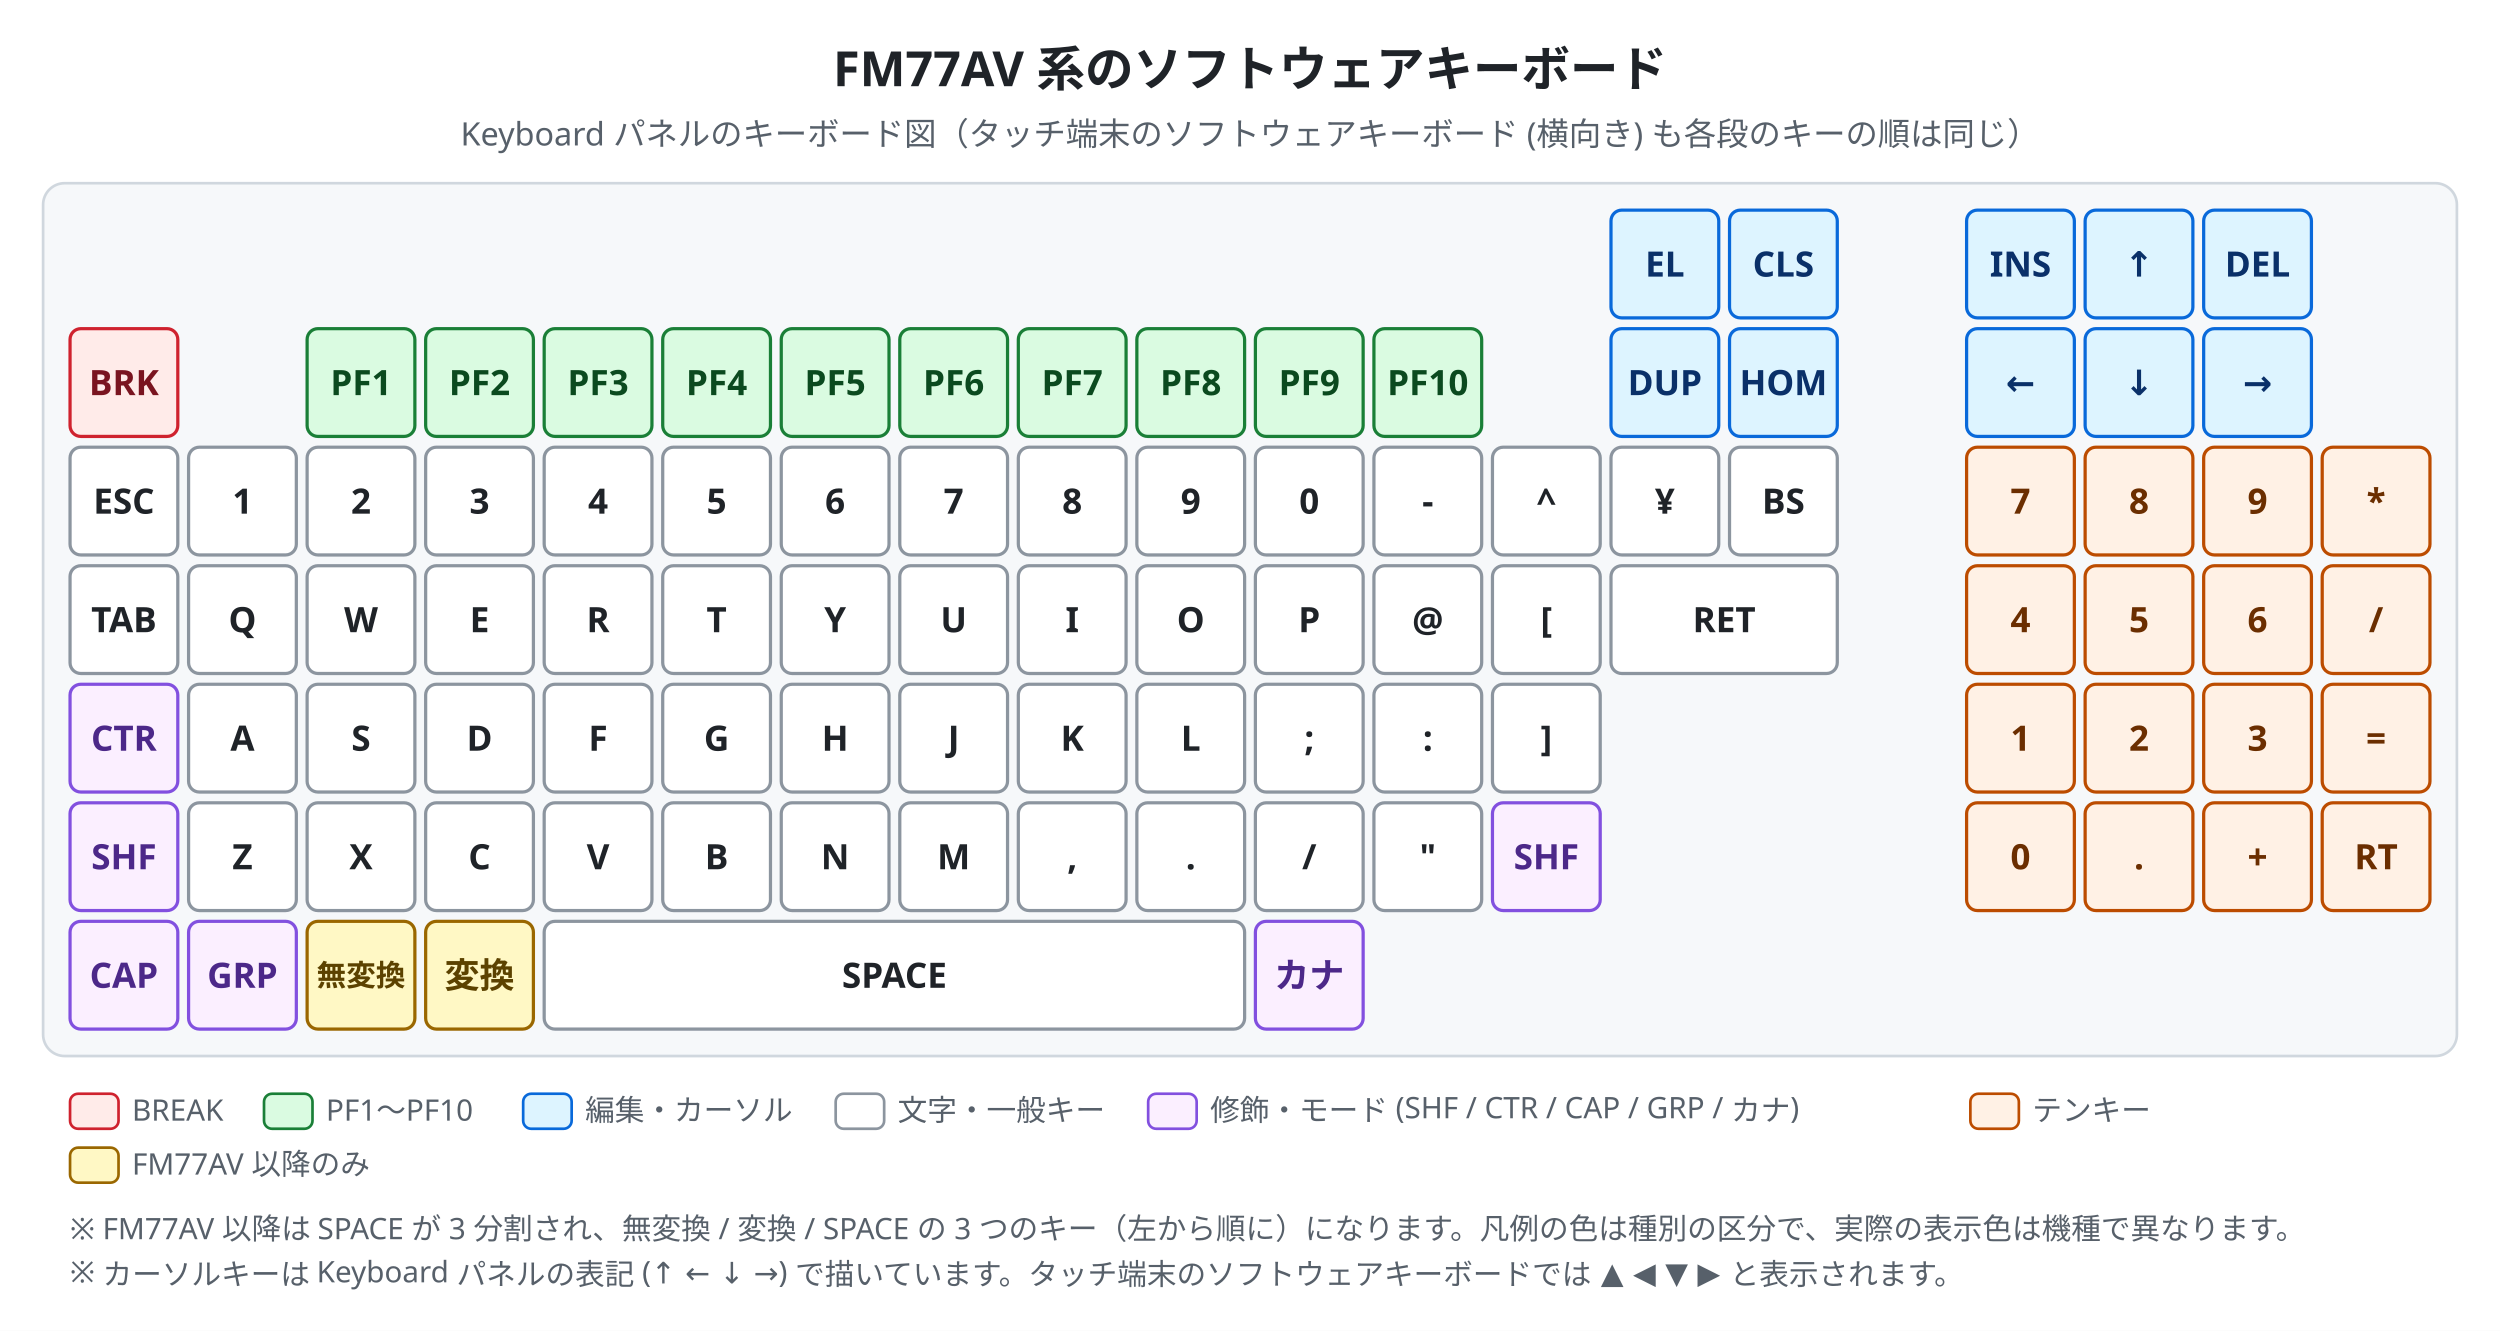
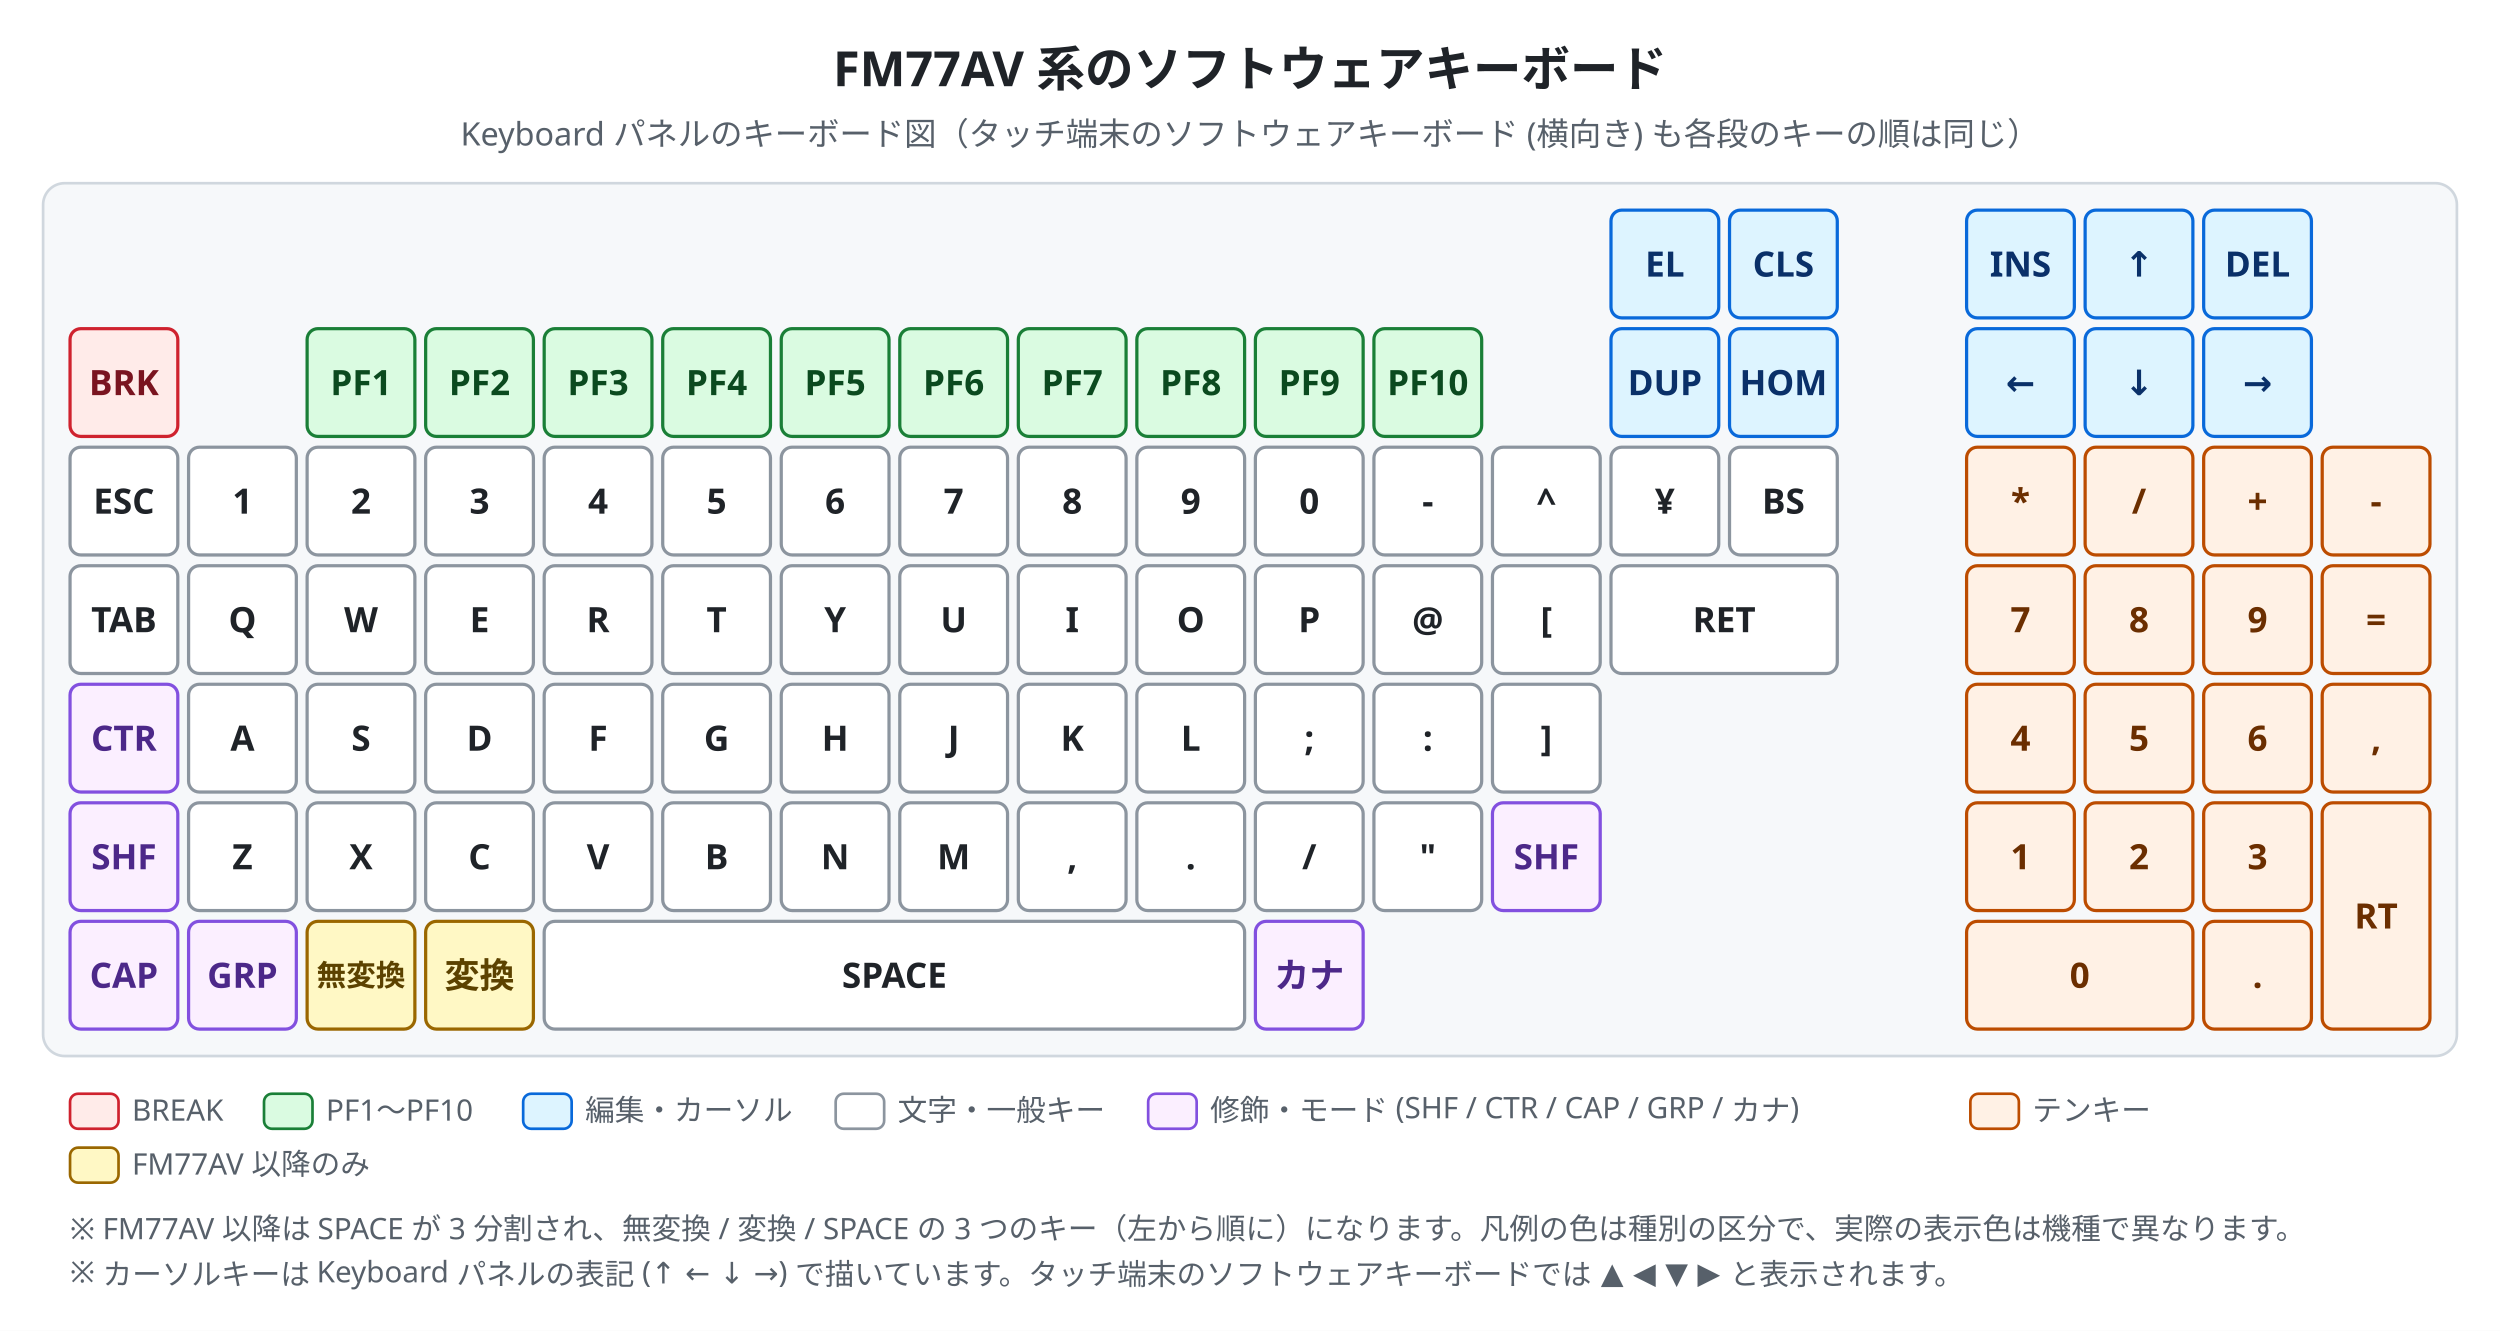
<svg xmlns="http://www.w3.org/2000/svg" viewBox="0 0 928 494" width="928" height="494">
  <defs>
    <marker id="ah" markerWidth="10" markerHeight="10" refX="8" refY="4" orient="auto" markerUnits="userSpaceOnUse">
      <path d="M0,0 L8,4 L0,8 z" fill="#57606a" />
    </marker>
  </defs>
  <rect x="0" y="0" width="928" height="494" rx="0" fill="#ffffff" stroke="none" stroke-width="1" />
  <text x="464" y="32" font-family="sans-serif" font-size="18" fill="#1f2328" text-anchor="middle" font-weight="bold">FM77AV 系のソフトウェアキーボード</text>
  <text x="464" y="54" font-family="sans-serif" font-size="12" fill="#57606a" text-anchor="middle">Keyboard パネルのキーボード図（タッチ端末のソフトウェアキーボード (横向き) も各段のキーの順は同じ）</text>
  <rect x="16" y="68" width="896" height="324" rx="8" fill="#f6f8fa" stroke="#d0d7de" stroke-width="1" />
  <rect x="598" y="78" width="40" height="40" rx="4" fill="#ddf4ff" stroke="#0969da" stroke-width="1.2" />
  <text x="618" y="102.68" font-family="sans-serif" font-size="13" fill="#0a3069" text-anchor="middle" font-weight="bold">EL</text>
  <rect x="642" y="78" width="40" height="40" rx="4" fill="#ddf4ff" stroke="#0969da" stroke-width="1.2" />
  <text x="662" y="102.68" font-family="sans-serif" font-size="13" fill="#0a3069" text-anchor="middle" font-weight="bold">CLS</text>
  <rect x="730" y="78" width="40" height="40" rx="4" fill="#ddf4ff" stroke="#0969da" stroke-width="1.2" />
  <text x="750" y="102.68" font-family="sans-serif" font-size="13" fill="#0a3069" text-anchor="middle" font-weight="bold">INS</text>
  <rect x="774" y="78" width="40" height="40" rx="4" fill="#ddf4ff" stroke="#0969da" stroke-width="1.2" />
  <text x="794" y="102.68" font-family="sans-serif" font-size="13" fill="#0a3069" text-anchor="middle" font-weight="bold">↑</text>
  <rect x="818" y="78" width="40" height="40" rx="4" fill="#ddf4ff" stroke="#0969da" stroke-width="1.2" />
  <text x="838" y="102.68" font-family="sans-serif" font-size="13" fill="#0a3069" text-anchor="middle" font-weight="bold">DEL</text>
  <rect x="26" y="122" width="40" height="40" rx="4" fill="#ffebe9" stroke="#cf222e" stroke-width="1.2" />
  <text x="46" y="146.68" font-family="sans-serif" font-size="13" fill="#7a1420" text-anchor="middle" font-weight="bold">BRK</text>
  <rect x="114" y="122" width="40" height="40" rx="4" fill="#dafbe1" stroke="#1a7f37" stroke-width="1.2" />
  <text x="134" y="146.68" font-family="sans-serif" font-size="13" fill="#0b4a1f" text-anchor="middle" font-weight="bold">PF1</text>
  <rect x="158" y="122" width="40" height="40" rx="4" fill="#dafbe1" stroke="#1a7f37" stroke-width="1.2" />
  <text x="178" y="146.68" font-family="sans-serif" font-size="13" fill="#0b4a1f" text-anchor="middle" font-weight="bold">PF2</text>
  <rect x="202" y="122" width="40" height="40" rx="4" fill="#dafbe1" stroke="#1a7f37" stroke-width="1.2" />
  <text x="222" y="146.68" font-family="sans-serif" font-size="13" fill="#0b4a1f" text-anchor="middle" font-weight="bold">PF3</text>
  <rect x="246" y="122" width="40" height="40" rx="4" fill="#dafbe1" stroke="#1a7f37" stroke-width="1.2" />
  <text x="266" y="146.68" font-family="sans-serif" font-size="13" fill="#0b4a1f" text-anchor="middle" font-weight="bold">PF4</text>
  <rect x="290" y="122" width="40" height="40" rx="4" fill="#dafbe1" stroke="#1a7f37" stroke-width="1.2" />
  <text x="310" y="146.68" font-family="sans-serif" font-size="13" fill="#0b4a1f" text-anchor="middle" font-weight="bold">PF5</text>
  <rect x="334" y="122" width="40" height="40" rx="4" fill="#dafbe1" stroke="#1a7f37" stroke-width="1.2" />
  <text x="354" y="146.68" font-family="sans-serif" font-size="13" fill="#0b4a1f" text-anchor="middle" font-weight="bold">PF6</text>
  <rect x="378" y="122" width="40" height="40" rx="4" fill="#dafbe1" stroke="#1a7f37" stroke-width="1.2" />
  <text x="398" y="146.68" font-family="sans-serif" font-size="13" fill="#0b4a1f" text-anchor="middle" font-weight="bold">PF7</text>
  <rect x="422" y="122" width="40" height="40" rx="4" fill="#dafbe1" stroke="#1a7f37" stroke-width="1.2" />
  <text x="442" y="146.68" font-family="sans-serif" font-size="13" fill="#0b4a1f" text-anchor="middle" font-weight="bold">PF8</text>
  <rect x="466" y="122" width="40" height="40" rx="4" fill="#dafbe1" stroke="#1a7f37" stroke-width="1.2" />
  <text x="486" y="146.68" font-family="sans-serif" font-size="13" fill="#0b4a1f" text-anchor="middle" font-weight="bold">PF9</text>
  <rect x="510" y="122" width="40" height="40" rx="4" fill="#dafbe1" stroke="#1a7f37" stroke-width="1.2" />
  <text x="530" y="146.68" font-family="sans-serif" font-size="13" fill="#0b4a1f" text-anchor="middle" font-weight="bold">PF10</text>
  <rect x="598" y="122" width="40" height="40" rx="4" fill="#ddf4ff" stroke="#0969da" stroke-width="1.2" />
  <text x="618" y="146.68" font-family="sans-serif" font-size="13" fill="#0a3069" text-anchor="middle" font-weight="bold">DUP</text>
  <rect x="642" y="122" width="40" height="40" rx="4" fill="#ddf4ff" stroke="#0969da" stroke-width="1.2" />
  <text x="662" y="146.68" font-family="sans-serif" font-size="13" fill="#0a3069" text-anchor="middle" font-weight="bold">HOM</text>
  <rect x="730" y="122" width="40" height="40" rx="4" fill="#ddf4ff" stroke="#0969da" stroke-width="1.2" />
  <text x="750" y="146.68" font-family="sans-serif" font-size="13" fill="#0a3069" text-anchor="middle" font-weight="bold">←</text>
  <rect x="774" y="122" width="40" height="40" rx="4" fill="#ddf4ff" stroke="#0969da" stroke-width="1.2" />
  <text x="794" y="146.68" font-family="sans-serif" font-size="13" fill="#0a3069" text-anchor="middle" font-weight="bold">↓</text>
  <rect x="818" y="122" width="40" height="40" rx="4" fill="#ddf4ff" stroke="#0969da" stroke-width="1.2" />
  <text x="838" y="146.68" font-family="sans-serif" font-size="13" fill="#0a3069" text-anchor="middle" font-weight="bold">→</text>
  <rect x="26" y="166" width="40" height="40" rx="4" fill="#ffffff" stroke="#8c959f" stroke-width="1.2" />
  <text x="46" y="190.68" font-family="sans-serif" font-size="13" fill="#1f2328" text-anchor="middle" font-weight="bold">ESC</text>
  <rect x="70" y="166" width="40" height="40" rx="4" fill="#ffffff" stroke="#8c959f" stroke-width="1.2" />
  <text x="90" y="190.68" font-family="sans-serif" font-size="13" fill="#1f2328" text-anchor="middle" font-weight="bold">1</text>
  <rect x="114" y="166" width="40" height="40" rx="4" fill="#ffffff" stroke="#8c959f" stroke-width="1.2" />
  <text x="134" y="190.68" font-family="sans-serif" font-size="13" fill="#1f2328" text-anchor="middle" font-weight="bold">2</text>
  <rect x="158" y="166" width="40" height="40" rx="4" fill="#ffffff" stroke="#8c959f" stroke-width="1.2" />
  <text x="178" y="190.68" font-family="sans-serif" font-size="13" fill="#1f2328" text-anchor="middle" font-weight="bold">3</text>
  <rect x="202" y="166" width="40" height="40" rx="4" fill="#ffffff" stroke="#8c959f" stroke-width="1.2" />
  <text x="222" y="190.68" font-family="sans-serif" font-size="13" fill="#1f2328" text-anchor="middle" font-weight="bold">4</text>
  <rect x="246" y="166" width="40" height="40" rx="4" fill="#ffffff" stroke="#8c959f" stroke-width="1.2" />
  <text x="266" y="190.68" font-family="sans-serif" font-size="13" fill="#1f2328" text-anchor="middle" font-weight="bold">5</text>
  <rect x="290" y="166" width="40" height="40" rx="4" fill="#ffffff" stroke="#8c959f" stroke-width="1.2" />
  <text x="310" y="190.68" font-family="sans-serif" font-size="13" fill="#1f2328" text-anchor="middle" font-weight="bold">6</text>
  <rect x="334" y="166" width="40" height="40" rx="4" fill="#ffffff" stroke="#8c959f" stroke-width="1.2" />
  <text x="354" y="190.68" font-family="sans-serif" font-size="13" fill="#1f2328" text-anchor="middle" font-weight="bold">7</text>
  <rect x="378" y="166" width="40" height="40" rx="4" fill="#ffffff" stroke="#8c959f" stroke-width="1.2" />
  <text x="398" y="190.68" font-family="sans-serif" font-size="13" fill="#1f2328" text-anchor="middle" font-weight="bold">8</text>
  <rect x="422" y="166" width="40" height="40" rx="4" fill="#ffffff" stroke="#8c959f" stroke-width="1.2" />
  <text x="442" y="190.68" font-family="sans-serif" font-size="13" fill="#1f2328" text-anchor="middle" font-weight="bold">9</text>
  <rect x="466" y="166" width="40" height="40" rx="4" fill="#ffffff" stroke="#8c959f" stroke-width="1.2" />
  <text x="486" y="190.68" font-family="sans-serif" font-size="13" fill="#1f2328" text-anchor="middle" font-weight="bold">0</text>
  <rect x="510" y="166" width="40" height="40" rx="4" fill="#ffffff" stroke="#8c959f" stroke-width="1.2" />
  <text x="530" y="190.68" font-family="sans-serif" font-size="13" fill="#1f2328" text-anchor="middle" font-weight="bold">-</text>
  <rect x="554" y="166" width="40" height="40" rx="4" fill="#ffffff" stroke="#8c959f" stroke-width="1.2" />
  <text x="574" y="190.68" font-family="sans-serif" font-size="13" fill="#1f2328" text-anchor="middle" font-weight="bold">^</text>
  <rect x="598" y="166" width="40" height="40" rx="4" fill="#ffffff" stroke="#8c959f" stroke-width="1.2" />
  <text x="618" y="190.68" font-family="sans-serif" font-size="13" fill="#1f2328" text-anchor="middle" font-weight="bold">¥</text>
  <rect x="642" y="166" width="40" height="40" rx="4" fill="#ffffff" stroke="#8c959f" stroke-width="1.2" />
  <text x="662" y="190.68" font-family="sans-serif" font-size="13" fill="#1f2328" text-anchor="middle" font-weight="bold">BS</text>
  <rect x="730" y="166" width="40" height="40" rx="4" fill="#fff1e5" stroke="#bc4c00" stroke-width="1.2" />
-   <text x="750" y="190.68" font-family="sans-serif" font-size="13" fill="#6b2e00" text-anchor="middle" font-weight="bold">7</text>
+   <text x="750" y="190.68" font-family="sans-serif" font-size="13" fill="#6b2e00" text-anchor="middle" font-weight="bold">*</text>
  <rect x="774" y="166" width="40" height="40" rx="4" fill="#fff1e5" stroke="#bc4c00" stroke-width="1.2" />
-   <text x="794" y="190.68" font-family="sans-serif" font-size="13" fill="#6b2e00" text-anchor="middle" font-weight="bold">8</text>
+   <text x="794" y="190.68" font-family="sans-serif" font-size="13" fill="#6b2e00" text-anchor="middle" font-weight="bold">/</text>
  <rect x="818" y="166" width="40" height="40" rx="4" fill="#fff1e5" stroke="#bc4c00" stroke-width="1.2" />
-   <text x="838" y="190.68" font-family="sans-serif" font-size="13" fill="#6b2e00" text-anchor="middle" font-weight="bold">9</text>
+   <text x="838" y="190.68" font-family="sans-serif" font-size="13" fill="#6b2e00" text-anchor="middle" font-weight="bold">+</text>
  <rect x="862" y="166" width="40" height="40" rx="4" fill="#fff1e5" stroke="#bc4c00" stroke-width="1.2" />
-   <text x="882" y="190.68" font-family="sans-serif" font-size="13" fill="#6b2e00" text-anchor="middle" font-weight="bold">*</text>
+   <text x="882" y="190.68" font-family="sans-serif" font-size="13" fill="#6b2e00" text-anchor="middle" font-weight="bold">-</text>
  <rect x="26" y="210" width="40" height="40" rx="4" fill="#ffffff" stroke="#8c959f" stroke-width="1.2" />
  <text x="46" y="234.68" font-family="sans-serif" font-size="13" fill="#1f2328" text-anchor="middle" font-weight="bold">TAB</text>
  <rect x="70" y="210" width="40" height="40" rx="4" fill="#ffffff" stroke="#8c959f" stroke-width="1.2" />
  <text x="90" y="234.68" font-family="sans-serif" font-size="13" fill="#1f2328" text-anchor="middle" font-weight="bold">Q</text>
  <rect x="114" y="210" width="40" height="40" rx="4" fill="#ffffff" stroke="#8c959f" stroke-width="1.2" />
  <text x="134" y="234.68" font-family="sans-serif" font-size="13" fill="#1f2328" text-anchor="middle" font-weight="bold">W</text>
  <rect x="158" y="210" width="40" height="40" rx="4" fill="#ffffff" stroke="#8c959f" stroke-width="1.2" />
  <text x="178" y="234.68" font-family="sans-serif" font-size="13" fill="#1f2328" text-anchor="middle" font-weight="bold">E</text>
  <rect x="202" y="210" width="40" height="40" rx="4" fill="#ffffff" stroke="#8c959f" stroke-width="1.2" />
  <text x="222" y="234.68" font-family="sans-serif" font-size="13" fill="#1f2328" text-anchor="middle" font-weight="bold">R</text>
  <rect x="246" y="210" width="40" height="40" rx="4" fill="#ffffff" stroke="#8c959f" stroke-width="1.2" />
  <text x="266" y="234.68" font-family="sans-serif" font-size="13" fill="#1f2328" text-anchor="middle" font-weight="bold">T</text>
  <rect x="290" y="210" width="40" height="40" rx="4" fill="#ffffff" stroke="#8c959f" stroke-width="1.2" />
  <text x="310" y="234.68" font-family="sans-serif" font-size="13" fill="#1f2328" text-anchor="middle" font-weight="bold">Y</text>
  <rect x="334" y="210" width="40" height="40" rx="4" fill="#ffffff" stroke="#8c959f" stroke-width="1.2" />
  <text x="354" y="234.68" font-family="sans-serif" font-size="13" fill="#1f2328" text-anchor="middle" font-weight="bold">U</text>
  <rect x="378" y="210" width="40" height="40" rx="4" fill="#ffffff" stroke="#8c959f" stroke-width="1.2" />
  <text x="398" y="234.68" font-family="sans-serif" font-size="13" fill="#1f2328" text-anchor="middle" font-weight="bold">I</text>
  <rect x="422" y="210" width="40" height="40" rx="4" fill="#ffffff" stroke="#8c959f" stroke-width="1.2" />
  <text x="442" y="234.68" font-family="sans-serif" font-size="13" fill="#1f2328" text-anchor="middle" font-weight="bold">O</text>
  <rect x="466" y="210" width="40" height="40" rx="4" fill="#ffffff" stroke="#8c959f" stroke-width="1.2" />
  <text x="486" y="234.68" font-family="sans-serif" font-size="13" fill="#1f2328" text-anchor="middle" font-weight="bold">P</text>
  <rect x="510" y="210" width="40" height="40" rx="4" fill="#ffffff" stroke="#8c959f" stroke-width="1.2" />
  <text x="530" y="234.68" font-family="sans-serif" font-size="13" fill="#1f2328" text-anchor="middle" font-weight="bold">@</text>
  <rect x="554" y="210" width="40" height="40" rx="4" fill="#ffffff" stroke="#8c959f" stroke-width="1.2" />
  <text x="574" y="234.68" font-family="sans-serif" font-size="13" fill="#1f2328" text-anchor="middle" font-weight="bold">[</text>
  <rect x="598" y="210" width="84" height="40" rx="4" fill="#ffffff" stroke="#8c959f" stroke-width="1.2" />
  <text x="640" y="234.68" font-family="sans-serif" font-size="13" fill="#1f2328" text-anchor="middle" font-weight="bold">RET</text>
  <rect x="730" y="210" width="40" height="40" rx="4" fill="#fff1e5" stroke="#bc4c00" stroke-width="1.2" />
-   <text x="750" y="234.68" font-family="sans-serif" font-size="13" fill="#6b2e00" text-anchor="middle" font-weight="bold">4</text>
+   <text x="750" y="234.68" font-family="sans-serif" font-size="13" fill="#6b2e00" text-anchor="middle" font-weight="bold">7</text>
  <rect x="774" y="210" width="40" height="40" rx="4" fill="#fff1e5" stroke="#bc4c00" stroke-width="1.2" />
-   <text x="794" y="234.68" font-family="sans-serif" font-size="13" fill="#6b2e00" text-anchor="middle" font-weight="bold">5</text>
+   <text x="794" y="234.68" font-family="sans-serif" font-size="13" fill="#6b2e00" text-anchor="middle" font-weight="bold">8</text>
  <rect x="818" y="210" width="40" height="40" rx="4" fill="#fff1e5" stroke="#bc4c00" stroke-width="1.2" />
-   <text x="838" y="234.68" font-family="sans-serif" font-size="13" fill="#6b2e00" text-anchor="middle" font-weight="bold">6</text>
+   <text x="838" y="234.68" font-family="sans-serif" font-size="13" fill="#6b2e00" text-anchor="middle" font-weight="bold">9</text>
  <rect x="862" y="210" width="40" height="40" rx="4" fill="#fff1e5" stroke="#bc4c00" stroke-width="1.2" />
-   <text x="882" y="234.68" font-family="sans-serif" font-size="13" fill="#6b2e00" text-anchor="middle" font-weight="bold">/</text>
+   <text x="882" y="234.68" font-family="sans-serif" font-size="13" fill="#6b2e00" text-anchor="middle" font-weight="bold">=</text>
  <rect x="26" y="254" width="40" height="40" rx="4" fill="#fbefff" stroke="#8250df" stroke-width="1.2" />
  <text x="46" y="278.68" font-family="sans-serif" font-size="13" fill="#4c2889" text-anchor="middle" font-weight="bold">CTR</text>
  <rect x="70" y="254" width="40" height="40" rx="4" fill="#ffffff" stroke="#8c959f" stroke-width="1.2" />
  <text x="90" y="278.68" font-family="sans-serif" font-size="13" fill="#1f2328" text-anchor="middle" font-weight="bold">A</text>
  <rect x="114" y="254" width="40" height="40" rx="4" fill="#ffffff" stroke="#8c959f" stroke-width="1.2" />
  <text x="134" y="278.68" font-family="sans-serif" font-size="13" fill="#1f2328" text-anchor="middle" font-weight="bold">S</text>
  <rect x="158" y="254" width="40" height="40" rx="4" fill="#ffffff" stroke="#8c959f" stroke-width="1.2" />
  <text x="178" y="278.68" font-family="sans-serif" font-size="13" fill="#1f2328" text-anchor="middle" font-weight="bold">D</text>
  <rect x="202" y="254" width="40" height="40" rx="4" fill="#ffffff" stroke="#8c959f" stroke-width="1.2" />
  <text x="222" y="278.68" font-family="sans-serif" font-size="13" fill="#1f2328" text-anchor="middle" font-weight="bold">F</text>
  <rect x="246" y="254" width="40" height="40" rx="4" fill="#ffffff" stroke="#8c959f" stroke-width="1.2" />
  <text x="266" y="278.68" font-family="sans-serif" font-size="13" fill="#1f2328" text-anchor="middle" font-weight="bold">G</text>
  <rect x="290" y="254" width="40" height="40" rx="4" fill="#ffffff" stroke="#8c959f" stroke-width="1.2" />
  <text x="310" y="278.68" font-family="sans-serif" font-size="13" fill="#1f2328" text-anchor="middle" font-weight="bold">H</text>
  <rect x="334" y="254" width="40" height="40" rx="4" fill="#ffffff" stroke="#8c959f" stroke-width="1.2" />
  <text x="354" y="278.68" font-family="sans-serif" font-size="13" fill="#1f2328" text-anchor="middle" font-weight="bold">J</text>
  <rect x="378" y="254" width="40" height="40" rx="4" fill="#ffffff" stroke="#8c959f" stroke-width="1.2" />
  <text x="398" y="278.68" font-family="sans-serif" font-size="13" fill="#1f2328" text-anchor="middle" font-weight="bold">K</text>
  <rect x="422" y="254" width="40" height="40" rx="4" fill="#ffffff" stroke="#8c959f" stroke-width="1.2" />
  <text x="442" y="278.68" font-family="sans-serif" font-size="13" fill="#1f2328" text-anchor="middle" font-weight="bold">L</text>
  <rect x="466" y="254" width="40" height="40" rx="4" fill="#ffffff" stroke="#8c959f" stroke-width="1.2" />
  <text x="486" y="278.68" font-family="sans-serif" font-size="13" fill="#1f2328" text-anchor="middle" font-weight="bold">;</text>
  <rect x="510" y="254" width="40" height="40" rx="4" fill="#ffffff" stroke="#8c959f" stroke-width="1.2" />
  <text x="530" y="278.68" font-family="sans-serif" font-size="13" fill="#1f2328" text-anchor="middle" font-weight="bold">:</text>
  <rect x="554" y="254" width="40" height="40" rx="4" fill="#ffffff" stroke="#8c959f" stroke-width="1.2" />
  <text x="574" y="278.68" font-family="sans-serif" font-size="13" fill="#1f2328" text-anchor="middle" font-weight="bold">]</text>
  <rect x="730" y="254" width="40" height="40" rx="4" fill="#fff1e5" stroke="#bc4c00" stroke-width="1.2" />
-   <text x="750" y="278.68" font-family="sans-serif" font-size="13" fill="#6b2e00" text-anchor="middle" font-weight="bold">1</text>
+   <text x="750" y="278.68" font-family="sans-serif" font-size="13" fill="#6b2e00" text-anchor="middle" font-weight="bold">4</text>
  <rect x="774" y="254" width="40" height="40" rx="4" fill="#fff1e5" stroke="#bc4c00" stroke-width="1.2" />
-   <text x="794" y="278.68" font-family="sans-serif" font-size="13" fill="#6b2e00" text-anchor="middle" font-weight="bold">2</text>
+   <text x="794" y="278.68" font-family="sans-serif" font-size="13" fill="#6b2e00" text-anchor="middle" font-weight="bold">5</text>
  <rect x="818" y="254" width="40" height="40" rx="4" fill="#fff1e5" stroke="#bc4c00" stroke-width="1.2" />
-   <text x="838" y="278.68" font-family="sans-serif" font-size="13" fill="#6b2e00" text-anchor="middle" font-weight="bold">3</text>
+   <text x="838" y="278.68" font-family="sans-serif" font-size="13" fill="#6b2e00" text-anchor="middle" font-weight="bold">6</text>
  <rect x="862" y="254" width="40" height="40" rx="4" fill="#fff1e5" stroke="#bc4c00" stroke-width="1.2" />
-   <text x="882" y="278.68" font-family="sans-serif" font-size="13" fill="#6b2e00" text-anchor="middle" font-weight="bold">=</text>
+   <text x="882" y="278.68" font-family="sans-serif" font-size="13" fill="#6b2e00" text-anchor="middle" font-weight="bold">,</text>
  <rect x="26" y="298" width="40" height="40" rx="4" fill="#fbefff" stroke="#8250df" stroke-width="1.2" />
  <text x="46" y="322.68" font-family="sans-serif" font-size="13" fill="#4c2889" text-anchor="middle" font-weight="bold">SHF</text>
  <rect x="70" y="298" width="40" height="40" rx="4" fill="#ffffff" stroke="#8c959f" stroke-width="1.2" />
  <text x="90" y="322.68" font-family="sans-serif" font-size="13" fill="#1f2328" text-anchor="middle" font-weight="bold">Z</text>
  <rect x="114" y="298" width="40" height="40" rx="4" fill="#ffffff" stroke="#8c959f" stroke-width="1.2" />
  <text x="134" y="322.68" font-family="sans-serif" font-size="13" fill="#1f2328" text-anchor="middle" font-weight="bold">X</text>
  <rect x="158" y="298" width="40" height="40" rx="4" fill="#ffffff" stroke="#8c959f" stroke-width="1.2" />
  <text x="178" y="322.68" font-family="sans-serif" font-size="13" fill="#1f2328" text-anchor="middle" font-weight="bold">C</text>
  <rect x="202" y="298" width="40" height="40" rx="4" fill="#ffffff" stroke="#8c959f" stroke-width="1.2" />
  <text x="222" y="322.68" font-family="sans-serif" font-size="13" fill="#1f2328" text-anchor="middle" font-weight="bold">V</text>
  <rect x="246" y="298" width="40" height="40" rx="4" fill="#ffffff" stroke="#8c959f" stroke-width="1.2" />
  <text x="266" y="322.68" font-family="sans-serif" font-size="13" fill="#1f2328" text-anchor="middle" font-weight="bold">B</text>
  <rect x="290" y="298" width="40" height="40" rx="4" fill="#ffffff" stroke="#8c959f" stroke-width="1.2" />
  <text x="310" y="322.68" font-family="sans-serif" font-size="13" fill="#1f2328" text-anchor="middle" font-weight="bold">N</text>
  <rect x="334" y="298" width="40" height="40" rx="4" fill="#ffffff" stroke="#8c959f" stroke-width="1.2" />
  <text x="354" y="322.68" font-family="sans-serif" font-size="13" fill="#1f2328" text-anchor="middle" font-weight="bold">M</text>
  <rect x="378" y="298" width="40" height="40" rx="4" fill="#ffffff" stroke="#8c959f" stroke-width="1.2" />
  <text x="398" y="322.68" font-family="sans-serif" font-size="13" fill="#1f2328" text-anchor="middle" font-weight="bold">,</text>
  <rect x="422" y="298" width="40" height="40" rx="4" fill="#ffffff" stroke="#8c959f" stroke-width="1.2" />
  <text x="442" y="322.68" font-family="sans-serif" font-size="13" fill="#1f2328" text-anchor="middle" font-weight="bold">.</text>
  <rect x="466" y="298" width="40" height="40" rx="4" fill="#ffffff" stroke="#8c959f" stroke-width="1.2" />
  <text x="486" y="322.68" font-family="sans-serif" font-size="13" fill="#1f2328" text-anchor="middle" font-weight="bold">/</text>
  <rect x="510" y="298" width="40" height="40" rx="4" fill="#ffffff" stroke="#8c959f" stroke-width="1.2" />
  <text x="530" y="322.68" font-family="sans-serif" font-size="13" fill="#1f2328" text-anchor="middle" font-weight="bold">"</text>
  <rect x="554" y="298" width="40" height="40" rx="4" fill="#fbefff" stroke="#8250df" stroke-width="1.2" />
  <text x="574" y="322.68" font-family="sans-serif" font-size="13" fill="#4c2889" text-anchor="middle" font-weight="bold">SHF</text>
  <rect x="730" y="298" width="40" height="40" rx="4" fill="#fff1e5" stroke="#bc4c00" stroke-width="1.2" />
-   <text x="750" y="322.68" font-family="sans-serif" font-size="13" fill="#6b2e00" text-anchor="middle" font-weight="bold">0</text>
+   <text x="750" y="322.68" font-family="sans-serif" font-size="13" fill="#6b2e00" text-anchor="middle" font-weight="bold">1</text>
  <rect x="774" y="298" width="40" height="40" rx="4" fill="#fff1e5" stroke="#bc4c00" stroke-width="1.2" />
-   <text x="794" y="322.68" font-family="sans-serif" font-size="13" fill="#6b2e00" text-anchor="middle" font-weight="bold">.</text>
+   <text x="794" y="322.68" font-family="sans-serif" font-size="13" fill="#6b2e00" text-anchor="middle" font-weight="bold">2</text>
  <rect x="818" y="298" width="40" height="40" rx="4" fill="#fff1e5" stroke="#bc4c00" stroke-width="1.2" />
-   <text x="838" y="322.68" font-family="sans-serif" font-size="13" fill="#6b2e00" text-anchor="middle" font-weight="bold">+</text>
-   <rect x="862" y="298" width="40" height="40" rx="4" fill="#fff1e5" stroke="#bc4c00" stroke-width="1.2" />
-   <text x="882" y="322.68" font-family="sans-serif" font-size="13" fill="#6b2e00" text-anchor="middle" font-weight="bold">RT</text>
+   <text x="838" y="322.68" font-family="sans-serif" font-size="13" fill="#6b2e00" text-anchor="middle" font-weight="bold">3</text>
+   <rect x="862" y="298" width="40" height="84" rx="4" fill="#fff1e5" stroke="#bc4c00" stroke-width="1.2" />
+   <text x="882" y="344.68" font-family="sans-serif" font-size="13" fill="#6b2e00" text-anchor="middle" font-weight="bold">RT</text>
  <rect x="26" y="342" width="40" height="40" rx="4" fill="#fbefff" stroke="#8250df" stroke-width="1.2" />
  <text x="46" y="366.68" font-family="sans-serif" font-size="13" fill="#4c2889" text-anchor="middle" font-weight="bold">CAP</text>
  <rect x="70" y="342" width="40" height="40" rx="4" fill="#fbefff" stroke="#8250df" stroke-width="1.2" />
  <text x="90" y="366.68" font-family="sans-serif" font-size="13" fill="#4c2889" text-anchor="middle" font-weight="bold">GRP</text>
  <rect x="114" y="342" width="40" height="40" rx="4" fill="#fff8c5" stroke="#9a6700" stroke-width="1.2" />
  <text x="134" y="365.96" font-family="sans-serif" font-size="11" fill="#5c4200" text-anchor="middle" font-weight="bold">無変換</text>
  <rect x="158" y="342" width="40" height="40" rx="4" fill="#fff8c5" stroke="#9a6700" stroke-width="1.2" />
  <text x="178" y="366.68" font-family="sans-serif" font-size="13" fill="#5c4200" text-anchor="middle" font-weight="bold">変換</text>
  <rect x="202" y="342" width="260" height="40" rx="4" fill="#ffffff" stroke="#8c959f" stroke-width="1.2" />
  <text x="332" y="366.68" font-family="sans-serif" font-size="13" fill="#1f2328" text-anchor="middle" font-weight="bold">SPACE</text>
  <rect x="466" y="342" width="40" height="40" rx="4" fill="#fbefff" stroke="#8250df" stroke-width="1.2" />
  <text x="486" y="366.68" font-family="sans-serif" font-size="13" fill="#4c2889" text-anchor="middle" font-weight="bold">カナ</text>
+   <rect x="730" y="342" width="84" height="40" rx="4" fill="#fff1e5" stroke="#bc4c00" stroke-width="1.2" />
+   <text x="772" y="366.68" font-family="sans-serif" font-size="13" fill="#6b2e00" text-anchor="middle" font-weight="bold">0</text>
+   <rect x="818" y="342" width="40" height="40" rx="4" fill="#fff1e5" stroke="#bc4c00" stroke-width="1.2" />
+   <text x="838" y="366.68" font-family="sans-serif" font-size="13" fill="#6b2e00" text-anchor="middle" font-weight="bold">.</text>
  <rect x="26" y="406" width="18" height="13" rx="3" fill="#ffebe9" stroke="#cf222e" stroke-width="1" />
  <text x="49" y="416" font-family="sans-serif" font-size="11" fill="#57606a" text-anchor="start">BREAK</text>
  <rect x="98" y="406" width="18" height="13" rx="3" fill="#dafbe1" stroke="#1a7f37" stroke-width="1" />
  <text x="121" y="416" font-family="sans-serif" font-size="11" fill="#57606a" text-anchor="start">PF1〜PF10</text>
  <rect x="194.2" y="406" width="18" height="13" rx="3" fill="#ddf4ff" stroke="#0969da" stroke-width="1" />
  <text x="217.2" y="416" font-family="sans-serif" font-size="11" fill="#57606a" text-anchor="start">編集・カーソル</text>
  <rect x="310.2" y="406" width="18" height="13" rx="3" fill="#ffffff" stroke="#8c959f" stroke-width="1" />
  <text x="333.2" y="416" font-family="sans-serif" font-size="11" fill="#57606a" text-anchor="start">文字・一般キー</text>
  <rect x="426.2" y="406" width="18" height="13" rx="3" fill="#fbefff" stroke="#8250df" stroke-width="1" />
  <text x="449.2" y="416" font-family="sans-serif" font-size="11" fill="#57606a" text-anchor="start">修飾・モード (SHF / CTR / CAP / GRP / カナ)</text>
  <rect x="731.4" y="406" width="18" height="13" rx="3" fill="#fff1e5" stroke="#bc4c00" stroke-width="1" />
  <text x="754.4" y="416" font-family="sans-serif" font-size="11" fill="#57606a" text-anchor="start">テンキー</text>
  <rect x="26" y="426" width="18" height="13" rx="3" fill="#fff8c5" stroke="#9a6700" stroke-width="1" />
  <text x="49" y="436" font-family="sans-serif" font-size="11" fill="#57606a" text-anchor="start">FM77AV 以降のみ</text>
  <text x="26" y="460" font-family="sans-serif" font-size="11" fill="#57606a" text-anchor="start">※ FM77AV 以降は SPACE が 3 分割され、無変換 / 変換 / SPACE の 3 つのキー（左から順に）になります。凡例の色は種別の区分で、実際の表示色は機種で異なります。</text>
  <text x="26" y="476" font-family="sans-serif" font-size="11" fill="#57606a" text-anchor="start">※ カーソルキーは Keyboard パネルの表記 (↑ ← ↓ →) で描いています。タッチ端末のソフトウェアキーボードでは ▲ ◀ ▼ ▶ と表示されます。</text>
</svg>
